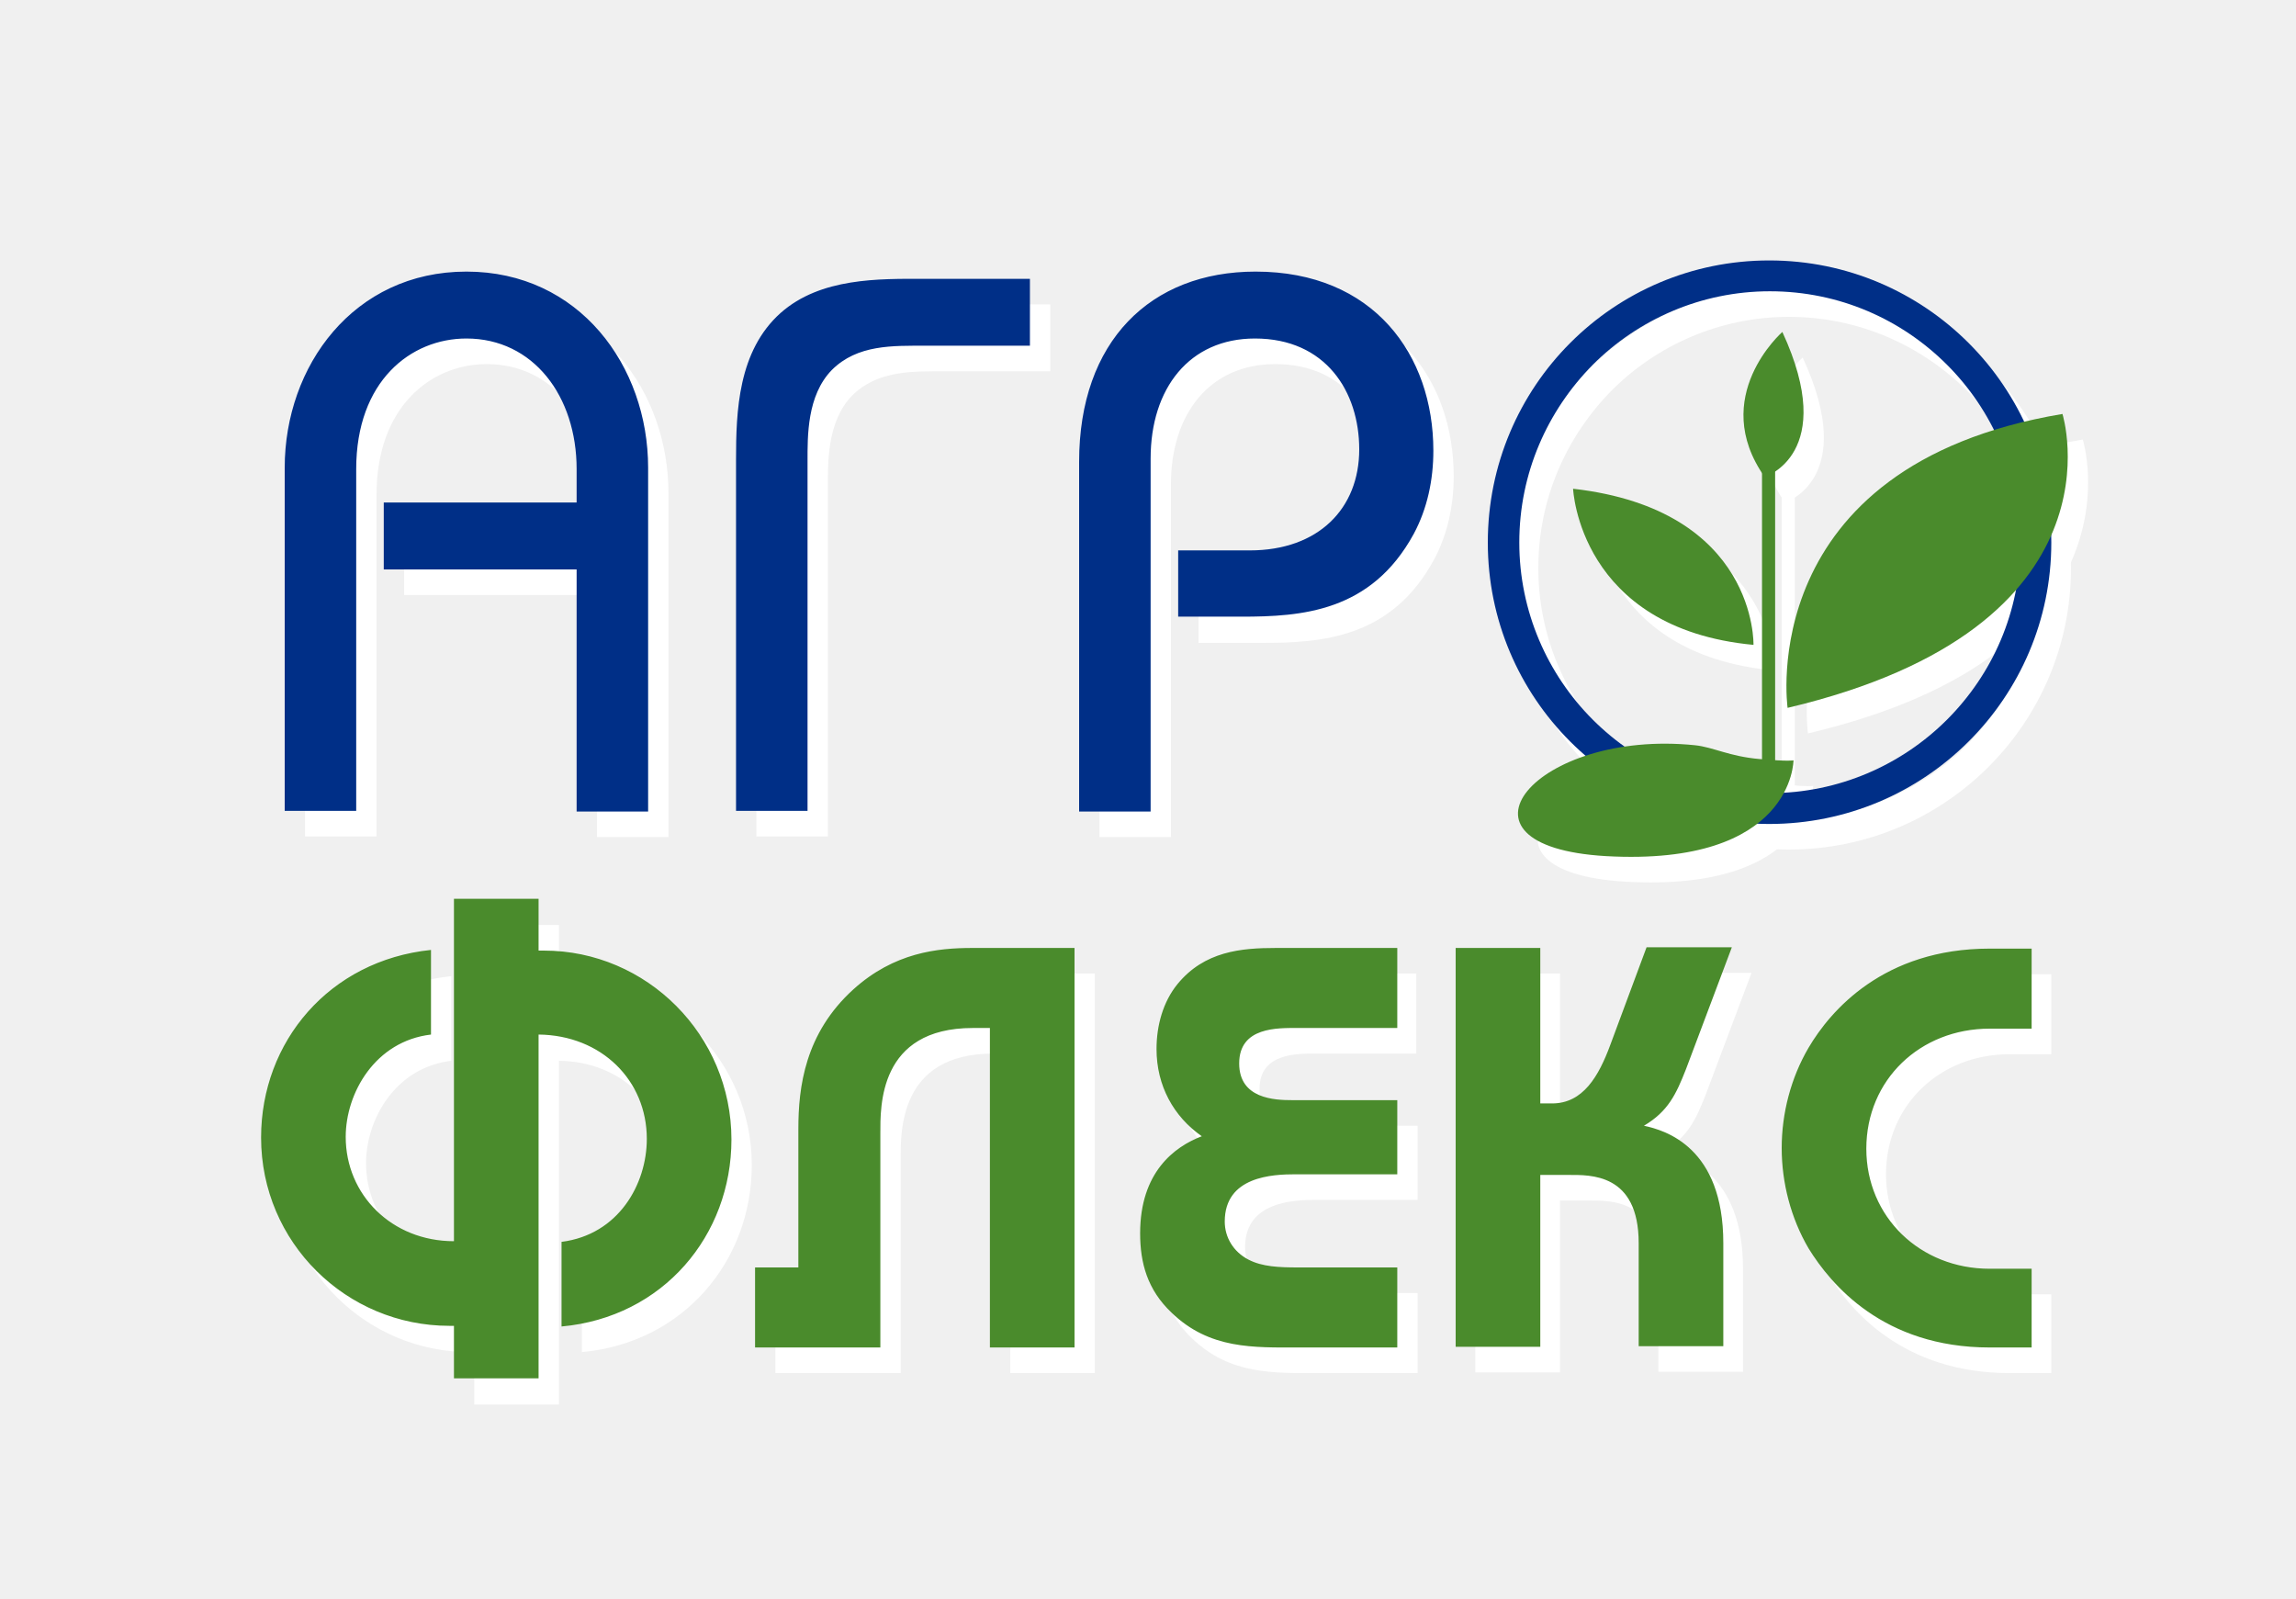
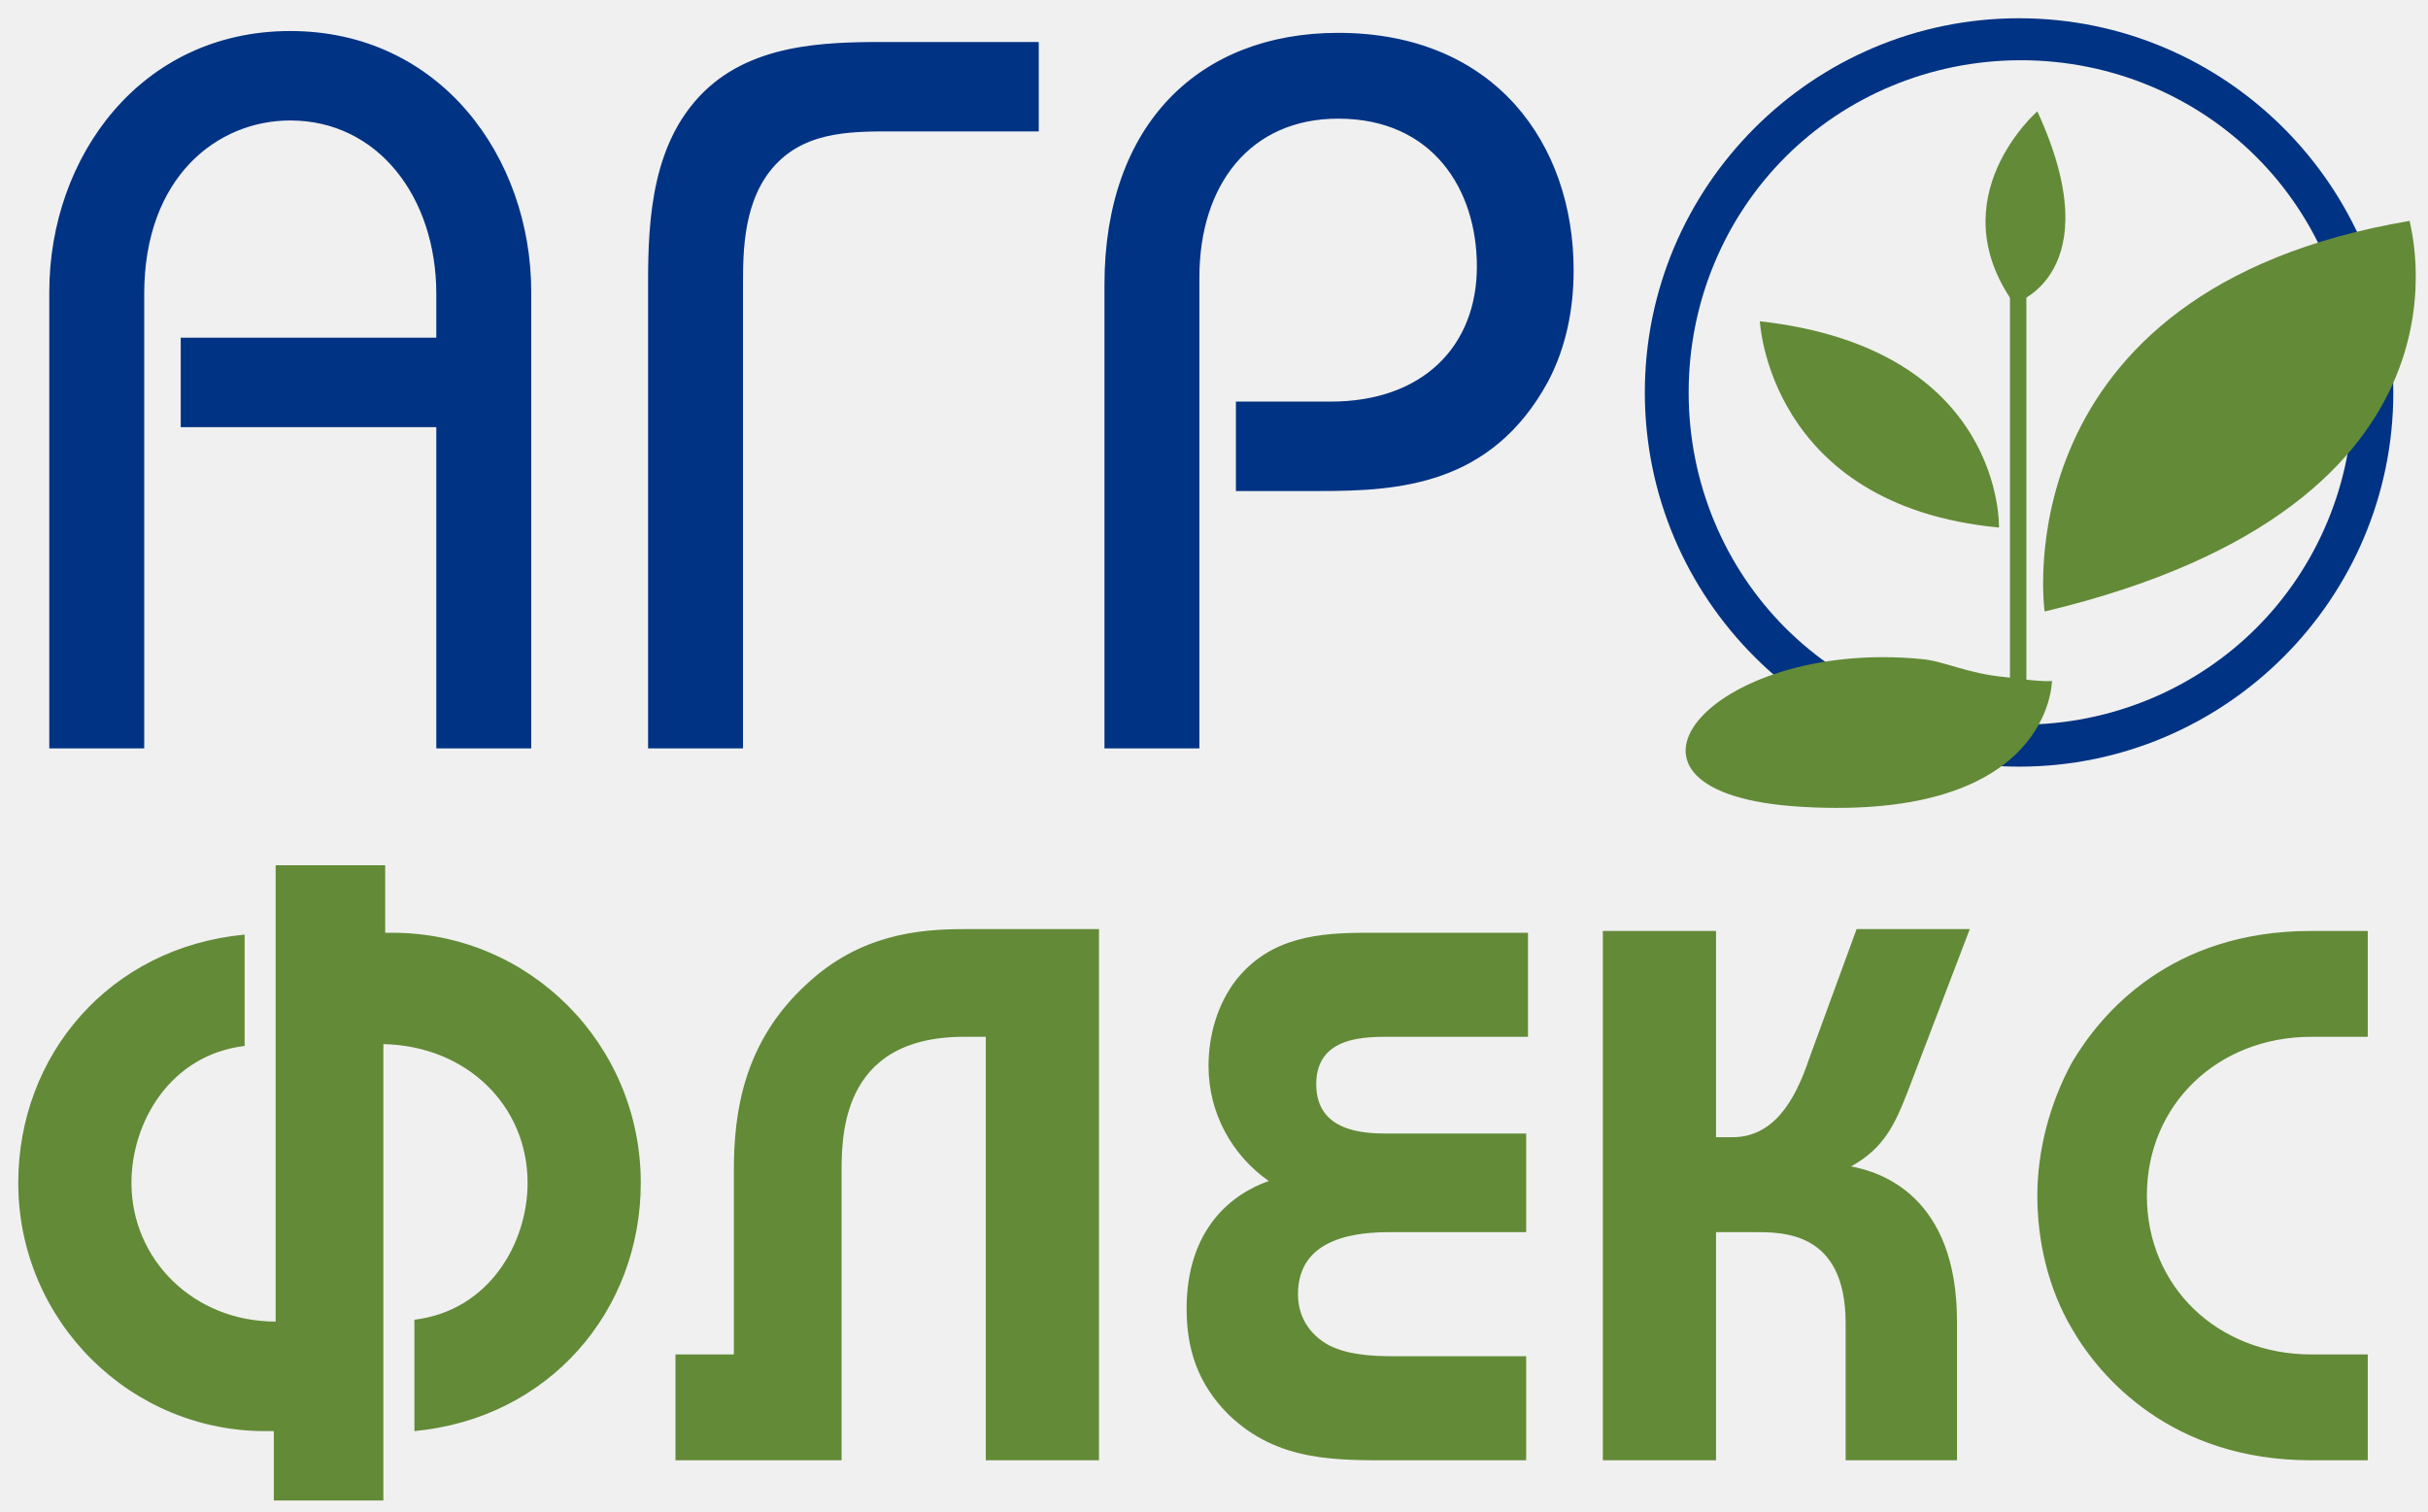
- <svg xmlns="http://www.w3.org/2000/svg" version="1.1" id="Layer_1" x="0" y="0" viewBox="0 0 350 243.6" xml:space="preserve">
-   <style>.st0{fill:#fff}.st1{fill:#002f87}.st2{fill:#4a8b2c}</style>
-   <switch>
-     <g>
-       <path class="st0" d="M313.4 86.6H311c0 10.6-4.3 20.1-11.2 27a38.24 38.24 0 01-27.1 11.2c-10.6 0-20.1-4.3-27-11.2-6.9-6.9-11.2-16.5-11.2-27 0-10.6 4.3-20.1 11.2-27.1 6.9-6.9 16.5-11.2 27-11.2 10.6 0 20.1 4.3 27.1 11.2 6.9 7 11.2 16.5 11.2 27.1h4.7c0-23.7-19.2-43-43-43-23.7 0-42.9 19.2-43 43 0 23.7 19.2 42.9 43 42.9 23.7 0 43-19.2 43-42.9h-2.3" />
-       <path class="st0" d="M271.6 67.8h2v57.6h-2z" />
-       <path class="st0" d="M274.8 54.5s-11.3 9.9-2.7 22.1c0 0 11.3-3.5 2.7-22.1m.8 57.3s-5.3-36.9 41.9-44.8c0 0 10.2 32.5-41.9 44.8m-5.2-9.6s.6-20.6-27.5-23.8c0 0 .8 21.3 27.5 23.8m6 17.6s0 16.2-28.6 14.6c-25.7-1.5-10.7-19.4 13.6-17 2.8.3 5.2 1.7 9.8 2.1 4.6.5 5.2.3 5.2.3m-229.9 7.8V75.2c0-15.5 10.5-29.9 27.7-29.9s27.7 14.4 27.7 29.9v52.4H91V90.7H61.6V80.5H91v-5.1c0-11.1-6.6-19.9-16.8-19.9-8.5 0-16.8 6.5-16.8 19.9v52.1H46.5m113.7-70.9h-16c-5 0-10.4-.2-14.3 3.7-3.8 3.9-3.7 10.1-3.7 13.9v53.3h-10.9V74c0-7.4.3-16.6 6.8-22.4 6.1-5.4 14.9-5.2 21.9-5.2h16.1v10.2m7.5 71V74.3c0-18.4 10.9-29 26.9-29 18 0 27.1 12.7 27.1 27.3 0 4.4-.9 8.8-3 12.7-6.5 12-17.1 12.7-26.3 12.7h-9.6V87.8h10.9c10.6 0 16.7-6.4 16.7-15.4 0-8.8-5.1-16.9-15.9-16.9-10 0-15.9 7.6-15.9 18.3v53.8h-10.9m-82.4 13.5v7.7h.8c15.7 0 28.6 12.9 28.6 28.8 0 14.6-10.4 27.1-25.9 28.5v-12.9c8.7-1.1 13-8.8 13-15.6 0-8.9-6.9-15.8-16.5-15.9v52.4H72.3v-8h-.7c-15.7 0-28.7-12.7-28.7-28.7 0-14.6 10.4-27 25.9-28.6v12.9c-8.5 1-13 8.9-13 15.6 0 8.8 7 15.9 16.5 15.9V141h12.9m81.7 68.3H154v-48.7h-2.6c-14.4 0-14.1 12-14.1 16.1v32.6h-19.1v-12.2h6.6V176c0-6.4 1-14.6 8.4-21.3 6.2-5.6 12.8-6.3 18.1-6.3h15.6v60.9m49.2-48.7h-15.2c-3 0-8.9-.2-8.9 5.4 0 5.4 5.4 5.6 8.1 5.6h16v11.3h-15.5c-3.5 0-10.8.3-10.8 7.2 0 2.4 1.3 4.6 3.6 5.8 2.1 1.1 4.7 1.2 7.6 1.2h15.1v12.2h-15c-6.9 0-13.6.3-19.4-5.3-3.7-3.5-4.8-7.6-4.8-12.1 0-9.3 5.2-13.2 9.4-14.8-4.3-3-6.9-7.7-6.9-13.3 0-3.6 1-7.2 3.2-9.9 4.1-5 9.7-5.5 15-5.5h18.3v12.2m9 48.7v-60.9h12.9v23.7h1.8c4.7 0 7.1-4.1 8.9-9l5.5-14.8h13l-7 18.6c-1.5 3.8-2.7 6.4-6.4 8.6 3.3.7 12.1 3.3 12.1 17.9v15.7h-12.9v-15.7c0-10.7-7.4-10.4-10.7-10.4h-4.3v26.2h-12.9m87.8.1h-6.4c-16.2 0-24.3-9.6-27.6-15.1-2.7-4.6-4.1-10-4.1-15.3s1.4-10.7 4.1-15.3c3.3-5.6 11.4-15.1 27.6-15.1h6.4v12.2h-6.4c-10.6 0-18.8 7.8-18.8 18.3 0 10.4 8.2 18.3 18.8 18.3h6.4v12" />
-       <path class="st1" d="M310.3 82.7H308c0 10.6-4.3 20.1-11.2 27-6.9 6.9-16.5 11.2-27 11.2-10.6 0-20.1-4.3-27-11.2-6.9-6.9-11.2-16.5-11.2-27 0-10.6 4.3-20.1 11.2-27.1 6.9-6.9 16.5-11.2 27-11.2 10.6 0 20.1 4.3 27 11.2 6.9 6.9 11.2 16.5 11.2 27.1h4.7c0-23.7-19.2-43-43-43-23.7 0-42.9 19.2-42.9 43 0 23.7 19.2 42.9 42.9 42.9s43-19.2 43-42.9h-2.4" />
-       <path class="st2" d="M268.6 63.9h2v57.6h-2z" />
-       <path class="st2" d="M271.7 50.6s-11.3 9.9-2.7 22.1c0 0 11.3-3.5 2.7-22.1m.8 57.3s-5.3-36.9 41.9-44.8c0 0 10.2 32.5-41.9 44.8m-5.2-9.6s.6-20.6-27.5-23.8c0 0 .9 21.3 27.5 23.8m6.1 17.6s0 16.2-28.6 14.6c-25.7-1.5-10.7-19.4 13.6-16.9 2.8.3 5.2 1.7 9.8 2.1 4.6.4 5.2.2 5.2.2" />
-       <path class="st1" d="M43.4 123.7V71.3c0-15.5 10.5-29.9 27.7-29.9s27.7 14.4 27.7 29.9v52.4H87.9V86.8H58.5V76.6h29.4v-5.1c0-11.1-6.6-19.9-16.8-19.9-8.5 0-16.8 6.5-16.8 19.9v52.1H43.4m113.7-70.9h-16c-5 0-10.4-.2-14.3 3.7-3.8 3.9-3.7 10.1-3.7 13.9v53.3h-10.9V70.1c0-7.4.3-16.6 6.8-22.4 6.1-5.4 15-5.2 21.9-5.2H157v10.2m7.5 71V70.4c0-18.4 10.9-29 26.9-29 18 0 27.1 12.7 27.1 27.3 0 4.4-.9 8.8-3 12.7C209 93.3 198.4 94 189.2 94h-9.6V83.9h10.9c10.5 0 16.7-6.4 16.7-15.4 0-8.8-5.1-16.9-15.9-16.9-10 0-15.9 7.6-15.9 18.3v53.8h-10.9" />
-       <path class="st2" d="M82.1 137.2v7.7h.8c15.7 0 28.6 12.9 28.6 28.8 0 14.6-10.4 27.1-25.9 28.5v-12.9c8.7-1.1 13-8.8 13-15.7 0-8.9-6.9-15.8-16.5-15.9v52.4H69.2v-8h-.7c-15.7 0-28.7-12.7-28.7-28.7 0-14.6 10.4-27 25.9-28.6v12.9c-8.5 1-13 8.9-13 15.6 0 8.8 7 15.9 16.5 15.9V137h12.9m81.7 68.4h-12.9v-48.7h-2.6c-14.4 0-14.1 12-14.1 16.1v32.6h-19.1v-12.2h6.6v-21.1c0-6.4 1-14.6 8.4-21.3 6.2-5.6 12.8-6.3 18.1-6.3h15.6v60.9m49.2-48.7h-15.2c-3 0-8.9-.2-8.9 5.4 0 5.4 5.4 5.6 8.1 5.6h16V179h-15.5c-3.5 0-10.8.3-10.8 7.2 0 2.4 1.3 4.6 3.6 5.8 2.1 1.1 4.7 1.2 7.6 1.2H213v12.2h-15c-6.9 0-13.6.3-19.4-5.3-3.7-3.5-4.8-7.6-4.8-12.1 0-9.3 5.2-13.2 9.4-14.8-4.3-3-6.9-7.7-6.9-13.3 0-3.6 1-7.2 3.2-9.9 4.1-5 9.7-5.5 15-5.5H213v12.2m8.9 48.7v-60.9h12.9v23.7h1.8c4.7 0 7.1-4.1 8.9-9l5.5-14.8h13l-7 18.6c-1.5 3.8-2.7 6.4-6.4 8.6 3.3.7 12.1 3.3 12.1 17.9v15.7h-12.9v-15.7c0-10.7-7.4-10.4-10.7-10.4h-4.3v26.2h-12.9m87.8.1h-6.4c-16.2 0-24.2-9.6-27.6-15.1-2.7-4.6-4.1-10-4.1-15.3 0-5.3 1.4-10.7 4.1-15.3 3.3-5.6 11.4-15.1 27.6-15.1h6.4v12.2h-6.4c-10.6 0-18.8 7.8-18.8 18.3 0 10.4 8.2 18.3 18.8 18.3h6.4v12" />
-     </g>
-   </switch>
+ <svg xmlns="http://www.w3.org/2000/svg" version="1.1" id="Layer_1" x="0" y="0" viewBox="0 0 133 82.8" xml:space="preserve">
+   <style>.st0{fill:#003383}.st1{fill:#638a37}</style>
+   <path class="st0" d="M130 21.5h-1.1c0 5-2 9.6-5.3 12.9-3.3 3.3-7.9 5.3-12.9 5.3s-9.6-2-12.9-5.3c-3.3-3.3-5.3-7.9-5.3-12.9s2-9.6 5.3-12.9c3.3-3.3 7.9-5.3 12.9-5.3s9.6 2 12.9 5.3c3.3 3.3 5.3 7.9 5.3 12.9h2.2c0-11.3-9.2-20.5-20.5-20.5s-20.5 9.2-20.5 20.5S99.3 42 110.6 42s20.5-9.2 20.5-20.5H130" />
+   <path class="st1" d="M110.1 12.5h.9V40h-.9z" />
+   <path class="st1" d="M111.6 6.1s-5.4 4.7-1.3 10.5c0 .1 5.4-1.6 1.3-10.5m.4 27.4s-2.5-17.6 20-21.4c-.1 0 4.8 15.5-20 21.4m-2.5-4.6s.3-9.8-13.1-11.3c0-.1.4 10.1 13.1 11.3m2.9 8.4s0 7.7-13.7 6.9c-12.2-.7-5.1-9.2 6.5-8.1 1.3.1 2.5.8 4.7 1 2.2.3 2.5.2 2.5.2" />
+   <path class="st0" d="M2.7 41V16c0-7.4 5-14.3 13.2-14.3S29.1 8.6 29.1 16v25h-5.2V23.4h-14v-4.9h14v-2.4c0-5.3-3.2-9.5-8-9.5-4 0-8 3.1-8 9.5V41H2.7M56.9 7.2h-7.6c-2.4 0-5-.1-6.8 1.8-1.8 1.9-1.8 4.8-1.8 6.6V41h-5.2V15.5c0-3.5.2-7.9 3.3-10.7 2.9-2.6 7.1-2.5 10.4-2.5h7.7v4.9M60.5 41V15.6c0-8.8 5.2-13.8 12.8-13.8 8.6 0 12.9 6.1 12.9 13 0 2.1-.4 4.2-1.4 6.1-3.1 5.7-8.2 6-12.5 6h-4.6V22h5.2c5 0 8-3 8-7.4 0-4.2-2.4-8.1-7.6-8.1-4.8 0-7.6 3.6-7.6 8.7V41h-5.2" />
+   <path class="st1" d="M21.1 47.4v3.7h.4c7.5 0 13.6 6.1 13.6 13.7 0 7-5 12.9-12.4 13.6v-6.1c4.1-.5 6.2-4.2 6.2-7.5 0-4.2-3.3-7.5-7.9-7.6v25h-6v-3.8h-.3C7.2 78.5 1 72.4 1 64.8c0-7 5-12.9 12.4-13.6v6.1c-4.1.5-6.2 4.2-6.2 7.5 0 4.2 3.4 7.6 7.9 7.6v-25h6m39 32.6H54V56.8h-1.2c-6.9 0-6.7 5.7-6.7 7.7V80H37v-5.8h3.2V64.1c0-3.1.5-7 4-10.2 2.9-2.7 6.1-3 8.6-3h7.4V80m23.4-23.2h-7.3c-1.4 0-4.2-.1-4.2 2.6 0 2.6 2.6 2.7 3.9 2.7h7.6v5.4h-7.4c-1.7 0-5.1.2-5.1 3.4 0 1.2.6 2.2 1.7 2.8 1 .5 2.2.6 3.6.6h7.2V80h-7.1c-3.3 0-6.5.1-9.2-2.5-1.7-1.7-2.3-3.6-2.3-5.8 0-4.4 2.5-6.3 4.5-7-2-1.4-3.3-3.7-3.3-6.3 0-1.7.5-3.4 1.5-4.7 1.9-2.4 4.6-2.6 7.2-2.6h8.8v5.7M87.8 80V51H94v11.3h.9c2.2 0 3.4-1.9 4.2-4.3l2.6-7.1h6.2l-3.4 8.9c-.7 1.8-1.3 3.1-3.1 4.1 1.6.3 5.8 1.6 5.8 8.5V80h-6.1v-7.5c0-5.1-3.5-5-5.1-5h-2V80h-6.2m41.9 0h-3.1c-7.7 0-11.6-4.6-13.1-7.2-1.3-2.2-1.9-4.8-1.9-7.3s.7-5.1 1.9-7.3c1.6-2.7 5.4-7.2 13.1-7.2h3.1v5.8h-3.1c-5.1 0-9 3.7-9 8.7 0 5 3.9 8.7 9 8.7h3.1V80" />
</svg>
